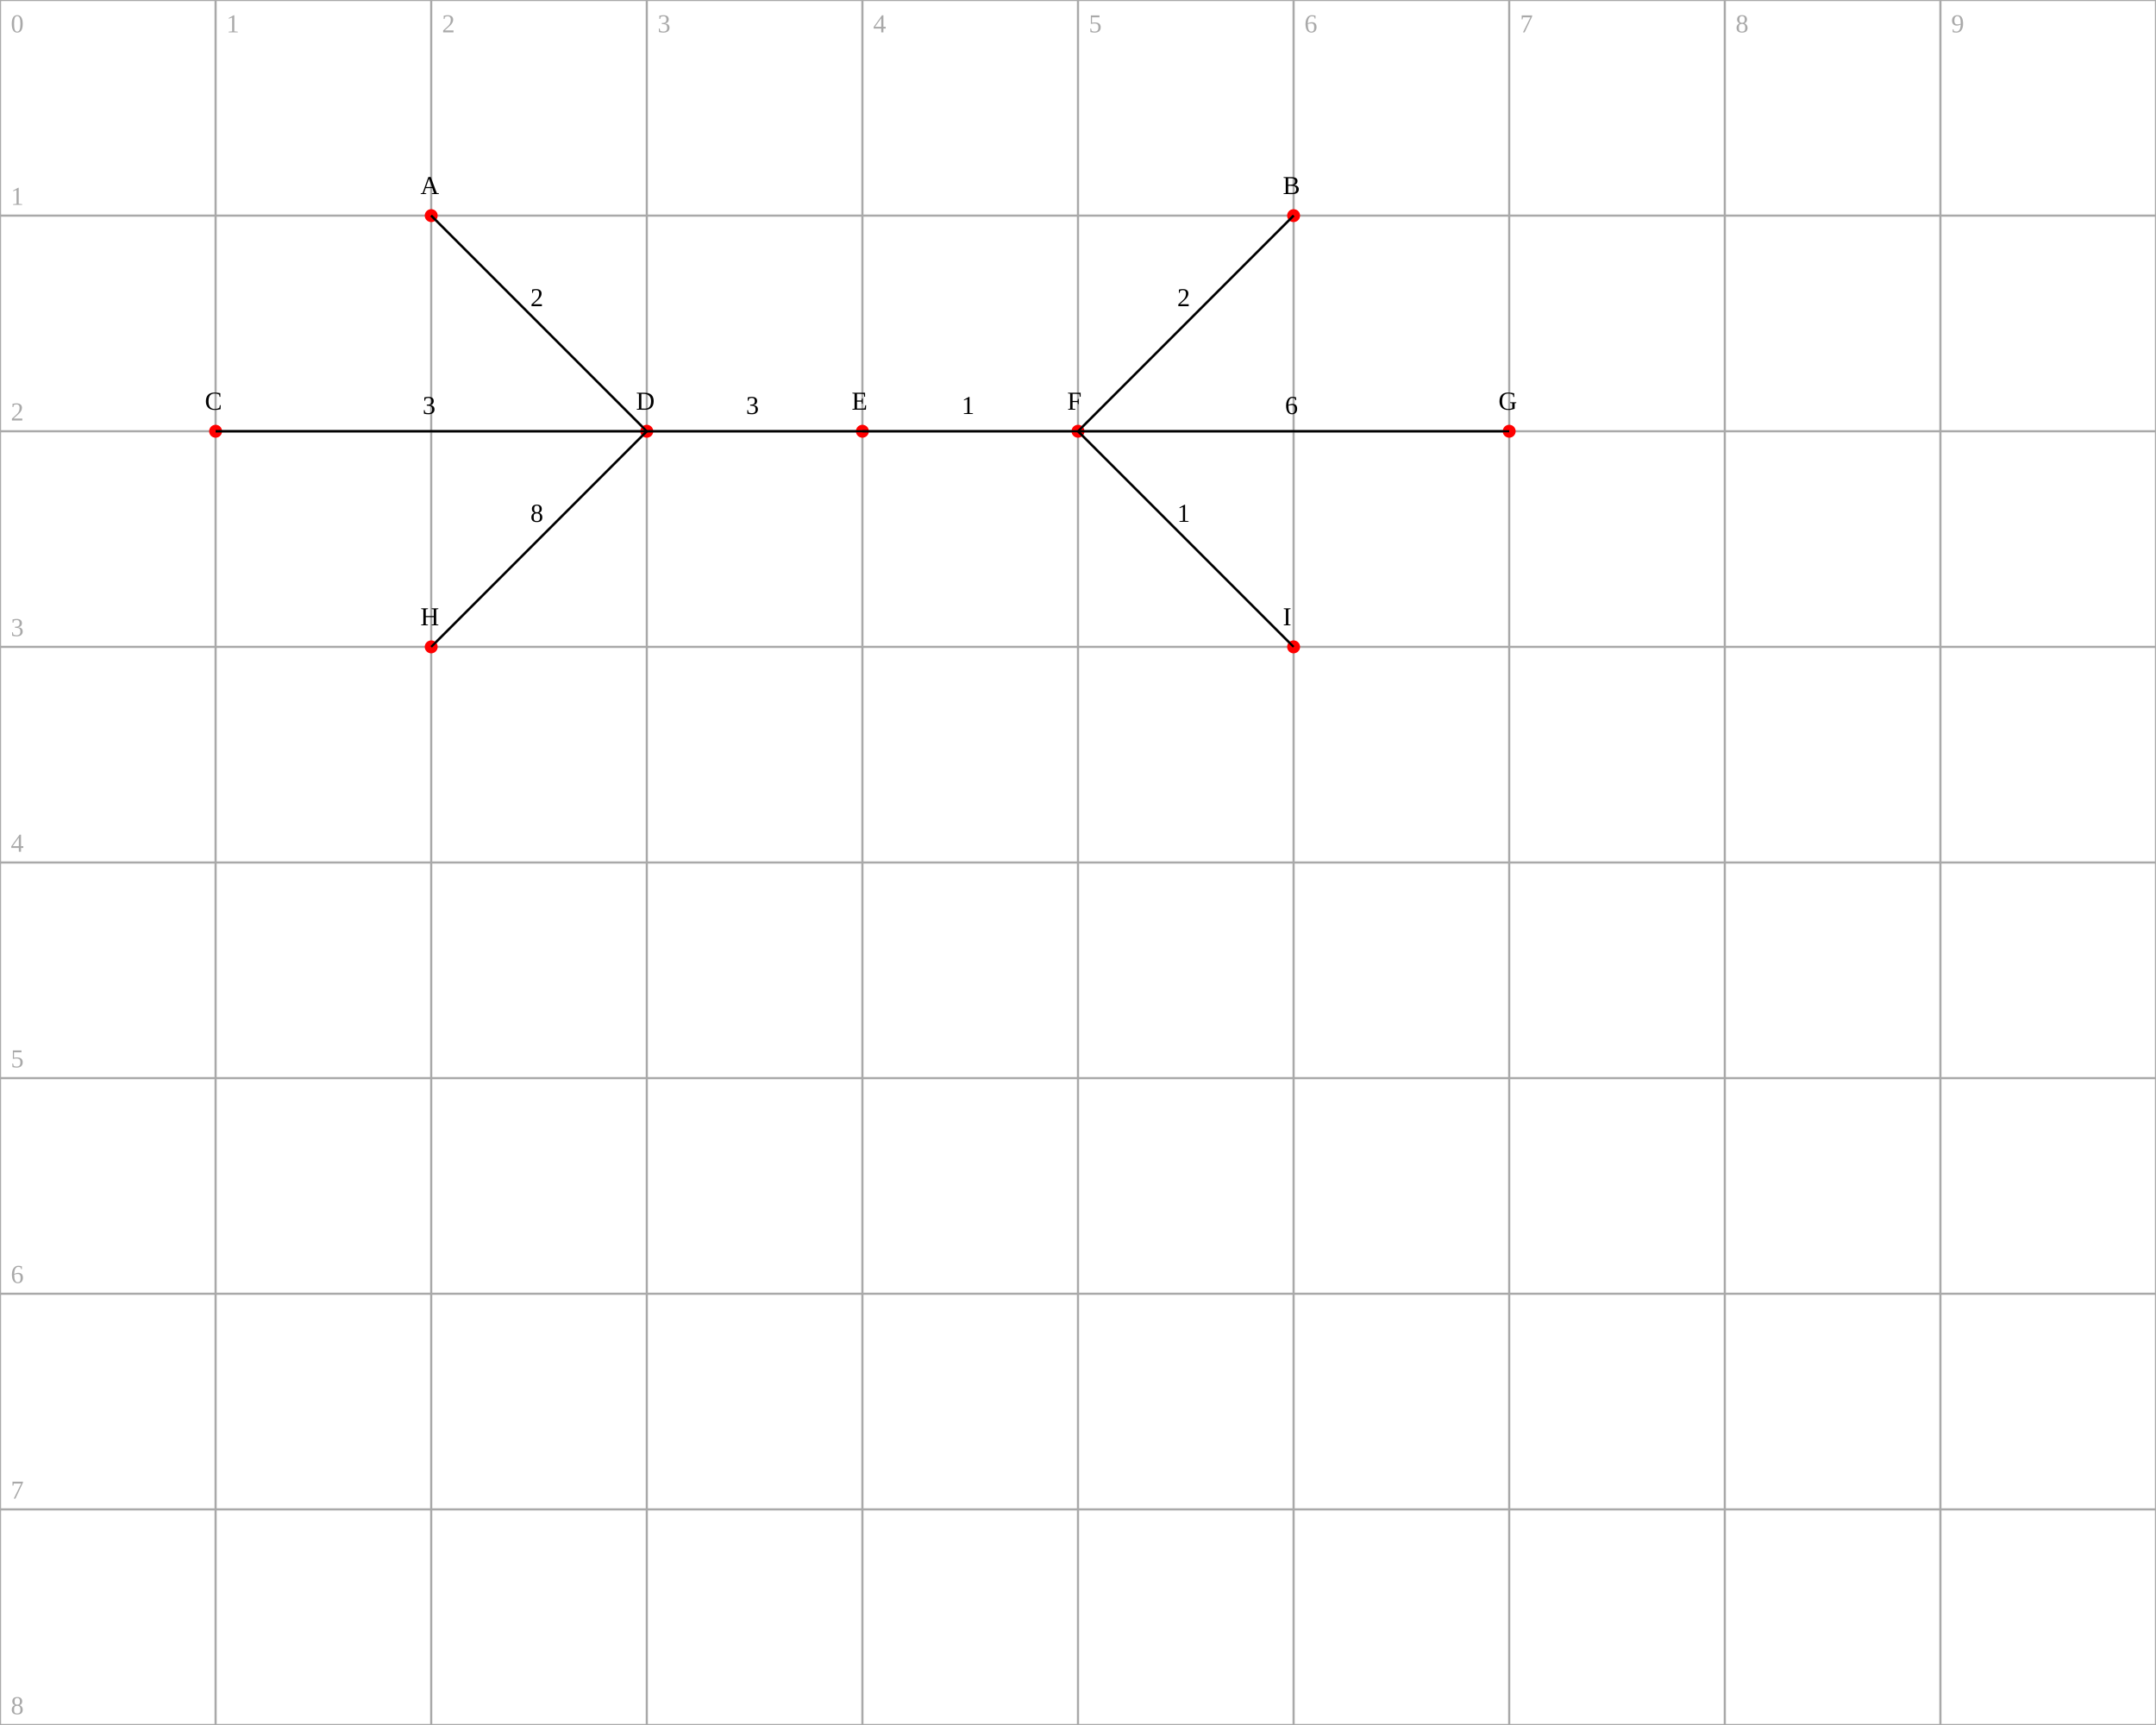
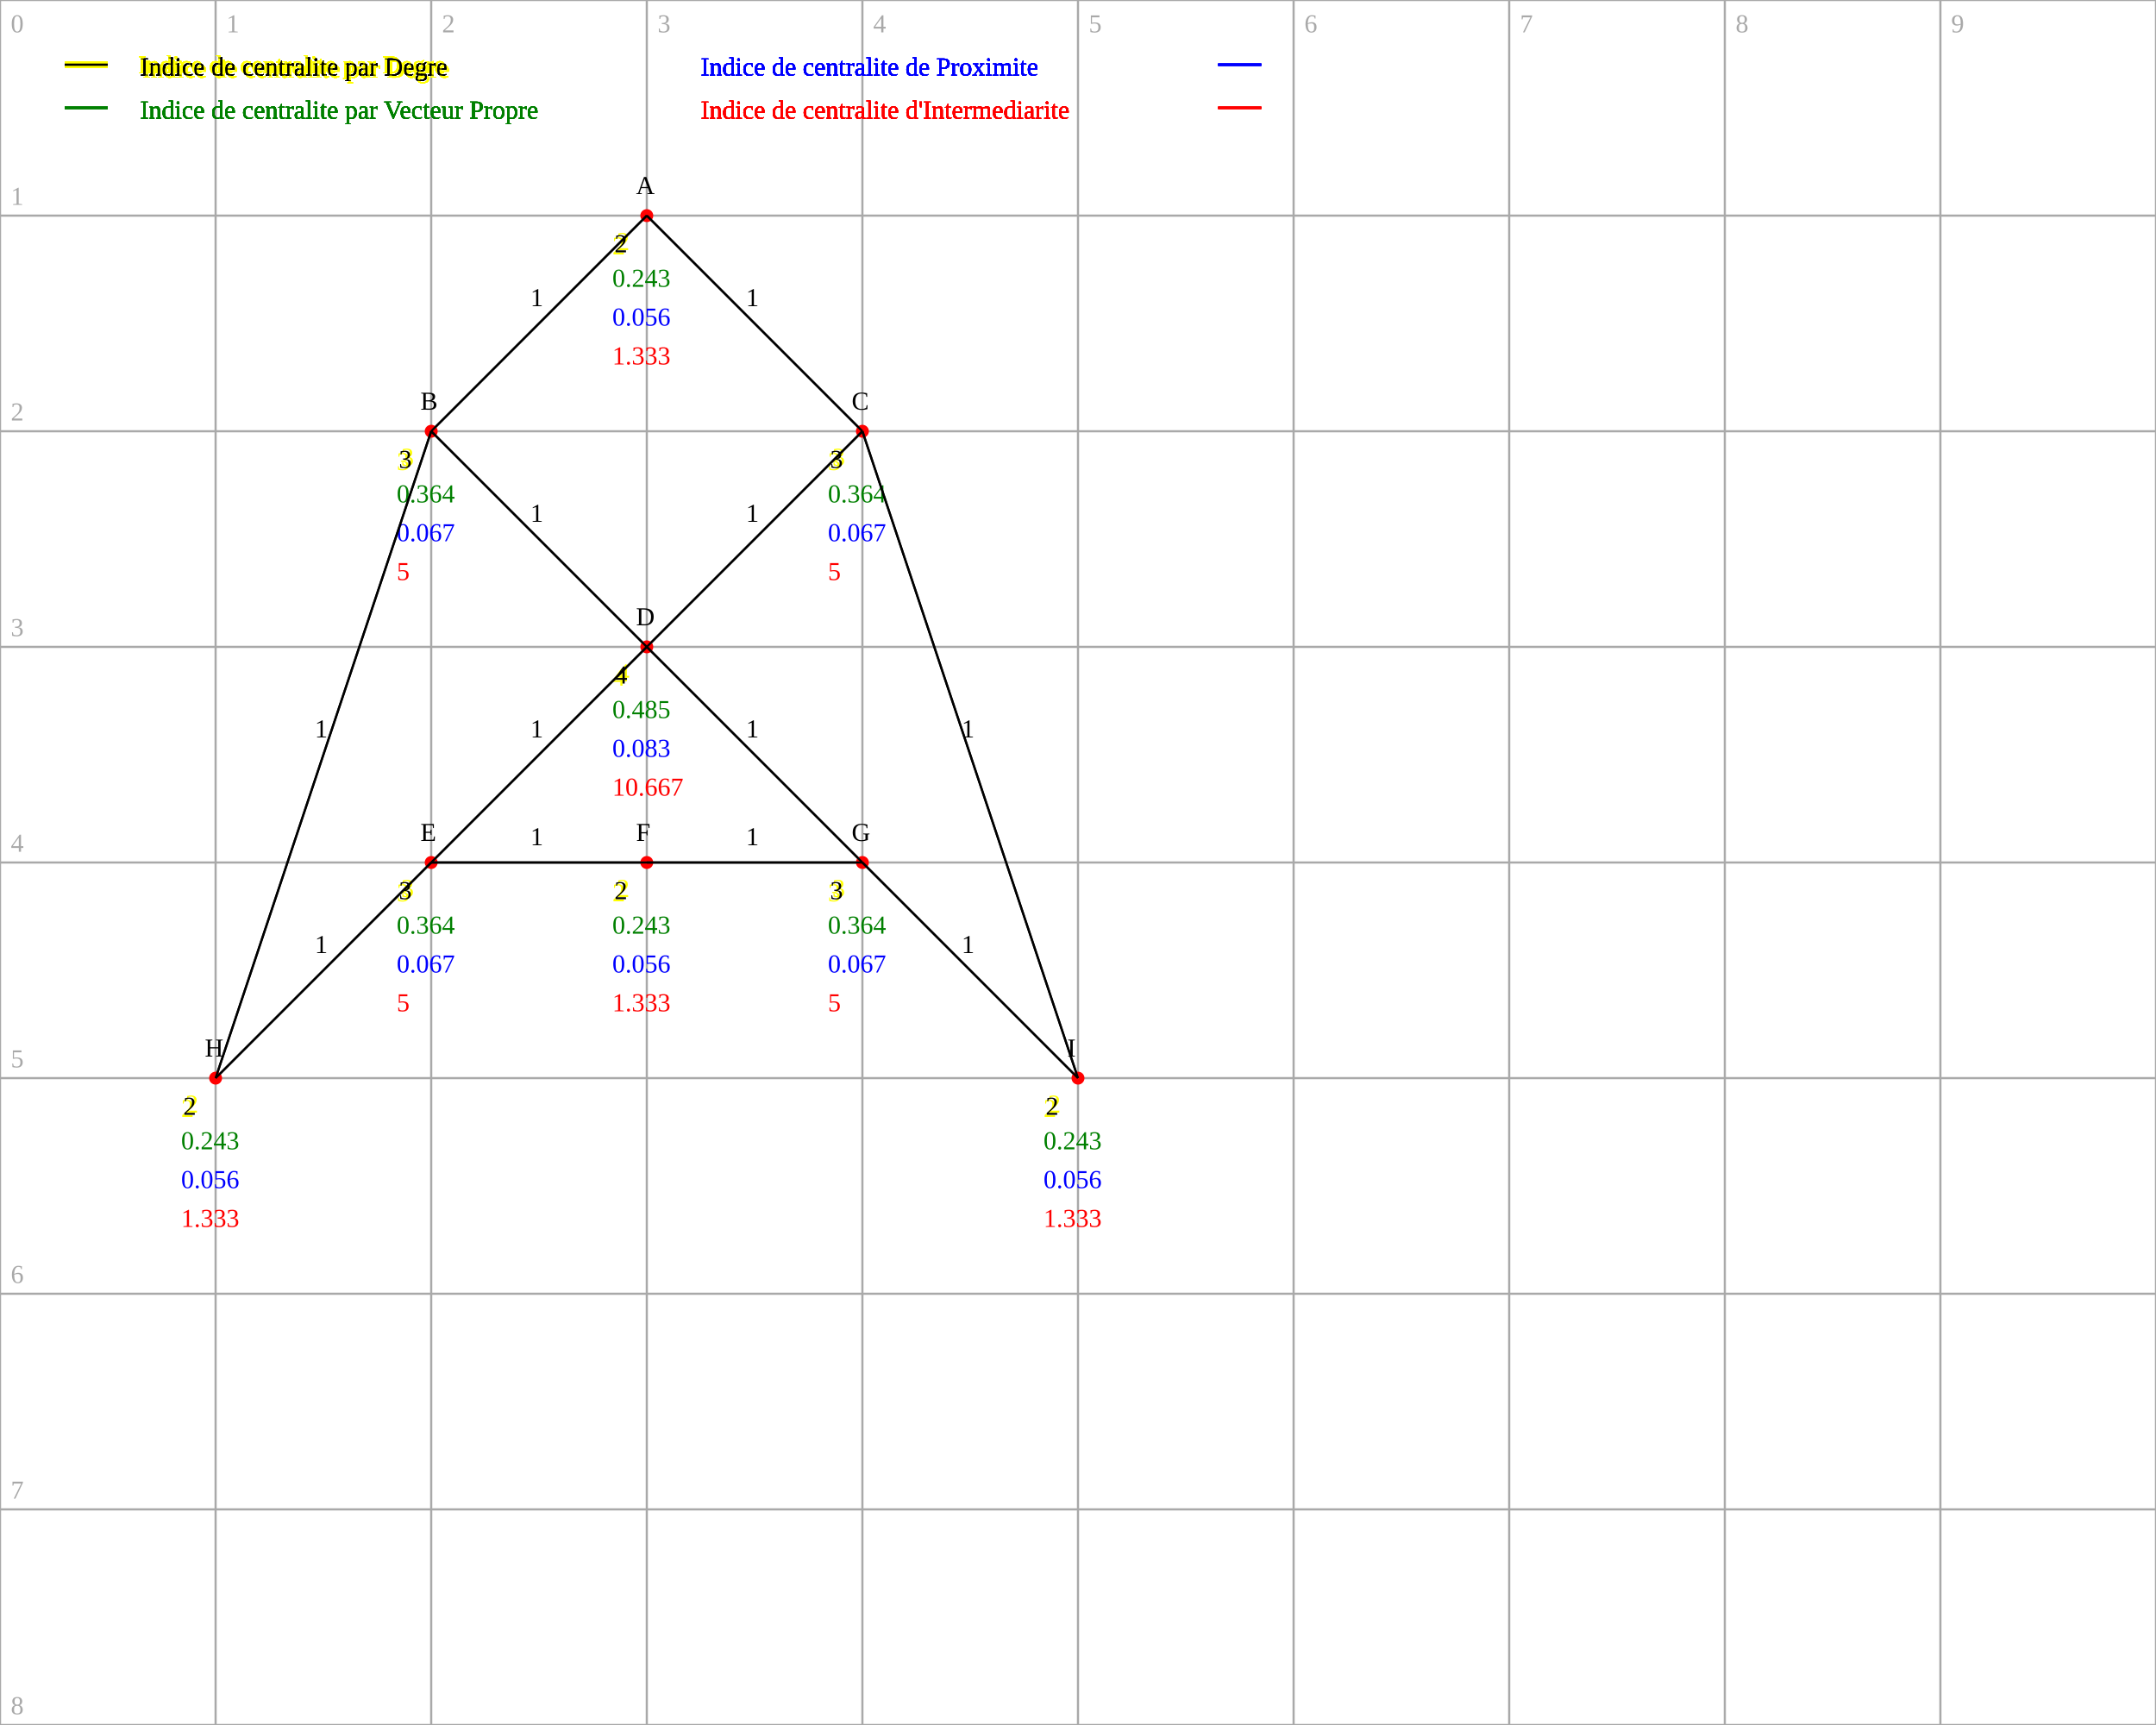
<svg xmlns="http://www.w3.org/2000/svg" version="1.1" width="1000" height="800">
  <line x1="0" y1="0" x2="1000" y2="0" stroke="darkgrey" />
  <text x="5" y="-5" fill="darkgrey">0</text>
  <line x1="0" y1="100" x2="1000" y2="100" stroke="darkgrey" />
  <text x="5" y="95" fill="darkgrey">1</text>
  <line x1="0" y1="200" x2="1000" y2="200" stroke="darkgrey" />
  <text x="5" y="195" fill="darkgrey">2</text>
  <line x1="0" y1="300" x2="1000" y2="300" stroke="darkgrey" />
  <text x="5" y="295" fill="darkgrey">3</text>
  <line x1="0" y1="400" x2="1000" y2="400" stroke="darkgrey" />
  <text x="5" y="395" fill="darkgrey">4</text>
  <line x1="0" y1="500" x2="1000" y2="500" stroke="darkgrey" />
  <text x="5" y="495" fill="darkgrey">5</text>
  <line x1="0" y1="600" x2="1000" y2="600" stroke="darkgrey" />
  <text x="5" y="595" fill="darkgrey">6</text>
  <line x1="0" y1="700" x2="1000" y2="700" stroke="darkgrey" />
  <text x="5" y="695" fill="darkgrey">7</text>
  <line x1="0" y1="800" x2="1000" y2="800" stroke="darkgrey" />
  <text x="5" y="795" fill="darkgrey">8</text>
  <line x1="0" y1="0" x2="0" y2="800" stroke="darkgrey" />
  <text x="5" y="15" fill="darkgrey">0</text>
  <line x1="100" y1="0" x2="100" y2="800" stroke="darkgrey" />
  <text x="105" y="15" fill="darkgrey">1</text>
  <line x1="200" y1="0" x2="200" y2="800" stroke="darkgrey" />
  <text x="205" y="15" fill="darkgrey">2</text>
  <line x1="300" y1="0" x2="300" y2="800" stroke="darkgrey" />
  <text x="305" y="15" fill="darkgrey">3</text>
  <line x1="400" y1="0" x2="400" y2="800" stroke="darkgrey" />
  <text x="405" y="15" fill="darkgrey">4</text>
  <line x1="500" y1="0" x2="500" y2="800" stroke="darkgrey" />
  <text x="505" y="15" fill="darkgrey">5</text>
  <line x1="600" y1="0" x2="600" y2="800" stroke="darkgrey" />
  <text x="605" y="15" fill="darkgrey">6</text>
  <line x1="700" y1="0" x2="700" y2="800" stroke="darkgrey" />
  <text x="705" y="15" fill="darkgrey">7</text>
  <line x1="800" y1="0" x2="800" y2="800" stroke="darkgrey" />
  <text x="805" y="15" fill="darkgrey">8</text>
  <line x1="900" y1="0" x2="900" y2="800" stroke="darkgrey" />
  <text x="905" y="15" fill="darkgrey">9</text>
  <line x1="1000" y1="0" x2="1000" y2="800" stroke="darkgrey" />
  <text x="1005" y="15" fill="darkgrey">10</text>
-   <circle cx="200" cy="100" r="3" fill="red" />
-   <text x="195" y="90" fill="black">A</text>
-   <line x1="200" y1="100" x2="300" y2="200" stroke="black" />
-   <text x="246" y="142" fill="black">2</text>
-   <circle cx="600" cy="100" r="3" fill="red" />
-   <text x="595" y="90" fill="black">B</text>
-   <line x1="600" y1="100" x2="500" y2="200" stroke="black" />
-   <text x="546" y="142" fill="black">2</text>
-   <circle cx="100" cy="200" r="3" fill="red" />
-   <text x="95" y="190" fill="black">C</text>
-   <line x1="100" y1="200" x2="300" y2="200" stroke="black" />
-   <text x="196" y="192" fill="black">3</text>
-   <circle cx="300" cy="200" r="3" fill="red" />
-   <text x="295" y="190" fill="black">D</text>
-   <line x1="300" y1="200" x2="200" y2="100" stroke="black" />
-   <line x1="300" y1="200" x2="100" y2="200" stroke="black" />
-   <line x1="300" y1="200" x2="400" y2="200" stroke="black" />
-   <text x="346" y="192" fill="black">3</text>
-   <line x1="300" y1="200" x2="200" y2="300" stroke="black" />
+   <circle cx="300" cy="100" r="3" fill="red" />
+   <text x="295" y="90" fill="black">A</text>
+   <text x="286" y="116" fill="yellow">2</text>
+   <text x="284" y="118" fill="yellow">2</text>
+   <text x="285" y="117" fill="black">2</text>
+   <line x1="30" y1="31" x2="50" y2="31" stroke="yellow" />
+   <line x1="30" y1="29" x2="50" y2="29" stroke="yellow" />
+   <line x1="30" y1="30" x2="50" y2="30" stroke="black" />
+   <text x="66" y="36" fill="yellow">Indice de centralite par Degre</text>
+   <text x="64" y="34" fill="yellow">Indice de centralite par Degre</text>
+   <text x="65" y="35" fill="black">Indice de centralite par Degre</text>
+   <text x="284" y="133" fill="green">0.243</text>
+   <line x1="30" y1="50" x2="50" y2="50" stroke="green" />
+   <text x="65" y="55" fill="green">Indice de centralite par Vecteur Propre</text>
+   <text x="284" y="151" fill="blue">0.056</text>
+   <line x1="565" y1="30" x2="585" y2="30" stroke="blue" />
+   <text x="325" y="35" fill="blue">Indice de centralite de Proximite</text>
+   <text x="284" y="169" fill="red">1.333</text>
+   <line x1="565" y1="50" x2="585" y2="50" stroke="red" />
+   <text x="325" y="55" fill="red">Indice de centralite d'Intermediarite</text>
+   <line x1="300" y1="100" x2="200" y2="200" stroke="black" />
+   <text x="246" y="142" fill="black">1</text>
+   <line x1="300" y1="100" x2="400" y2="200" stroke="black" />
+   <text x="346" y="142" fill="black">1</text>
+   <circle cx="200" cy="200" r="3" fill="red" />
+   <text x="195" y="190" fill="black">B</text>
+   <text x="186" y="216" fill="yellow">3</text>
+   <text x="184" y="218" fill="yellow">3</text>
+   <text x="185" y="217" fill="black">3</text>
+   <line x1="30" y1="31" x2="50" y2="31" stroke="yellow" />
+   <line x1="30" y1="29" x2="50" y2="29" stroke="yellow" />
+   <line x1="30" y1="30" x2="50" y2="30" stroke="black" />
+   <text x="66" y="36" fill="yellow">Indice de centralite par Degre</text>
+   <text x="64" y="34" fill="yellow">Indice de centralite par Degre</text>
+   <text x="65" y="35" fill="black">Indice de centralite par Degre</text>
+   <text x="184" y="233" fill="green">0.364</text>
+   <line x1="30" y1="50" x2="50" y2="50" stroke="green" />
+   <text x="65" y="55" fill="green">Indice de centralite par Vecteur Propre</text>
+   <text x="184" y="251" fill="blue">0.067</text>
+   <line x1="565" y1="30" x2="585" y2="30" stroke="blue" />
+   <text x="325" y="35" fill="blue">Indice de centralite de Proximite</text>
+   <text x="184" y="269" fill="red">5</text>
+   <line x1="565" y1="50" x2="585" y2="50" stroke="red" />
+   <text x="325" y="55" fill="red">Indice de centralite d'Intermediarite</text>
+   <line x1="200" y1="200" x2="300" y2="100" stroke="black" />
+   <line x1="200" y1="200" x2="300" y2="300" stroke="black" />
+   <text x="246" y="242" fill="black">1</text>
+   <line x1="200" y1="200" x2="100" y2="500" stroke="black" />
+   <text x="146" y="342" fill="black">1</text>
  <circle cx="400" cy="200" r="3" fill="red" />
-   <text x="395" y="190" fill="black">E</text>
-   <line x1="400" y1="200" x2="300" y2="200" stroke="black" />
-   <line x1="400" y1="200" x2="500" y2="200" stroke="black" />
-   <text x="446" y="192" fill="black">1</text>
-   <circle cx="500" cy="200" r="3" fill="red" />
-   <text x="495" y="190" fill="black">F</text>
-   <line x1="500" y1="200" x2="600" y2="100" stroke="black" />
-   <line x1="500" y1="200" x2="400" y2="200" stroke="black" />
-   <line x1="500" y1="200" x2="700" y2="200" stroke="black" />
-   <text x="596" y="192" fill="black">6</text>
-   <line x1="500" y1="200" x2="600" y2="300" stroke="black" />
-   <circle cx="700" cy="200" r="3" fill="red" />
-   <text x="695" y="190" fill="black">G</text>
-   <line x1="700" y1="200" x2="500" y2="200" stroke="black" />
-   <circle cx="200" cy="300" r="3" fill="red" />
-   <text x="195" y="290" fill="black">H</text>
-   <line x1="200" y1="300" x2="300" y2="200" stroke="black" />
-   <text x="246" y="242" fill="black">8</text>
-   <circle cx="600" cy="300" r="3" fill="red" />
-   <text x="595" y="290" fill="black">I</text>
-   <line x1="600" y1="300" x2="500" y2="200" stroke="black" />
-   <text x="546" y="242" fill="black">1</text>
+   <text x="395" y="190" fill="black">C</text>
+   <text x="386" y="216" fill="yellow">3</text>
+   <text x="384" y="218" fill="yellow">3</text>
+   <text x="385" y="217" fill="black">3</text>
+   <line x1="30" y1="31" x2="50" y2="31" stroke="yellow" />
+   <line x1="30" y1="29" x2="50" y2="29" stroke="yellow" />
+   <line x1="30" y1="30" x2="50" y2="30" stroke="black" />
+   <text x="66" y="36" fill="yellow">Indice de centralite par Degre</text>
+   <text x="64" y="34" fill="yellow">Indice de centralite par Degre</text>
+   <text x="65" y="35" fill="black">Indice de centralite par Degre</text>
+   <text x="384" y="233" fill="green">0.364</text>
+   <line x1="30" y1="50" x2="50" y2="50" stroke="green" />
+   <text x="65" y="55" fill="green">Indice de centralite par Vecteur Propre</text>
+   <text x="384" y="251" fill="blue">0.067</text>
+   <line x1="565" y1="30" x2="585" y2="30" stroke="blue" />
+   <text x="325" y="35" fill="blue">Indice de centralite de Proximite</text>
+   <text x="384" y="269" fill="red">5</text>
+   <line x1="565" y1="50" x2="585" y2="50" stroke="red" />
+   <text x="325" y="55" fill="red">Indice de centralite d'Intermediarite</text>
+   <line x1="400" y1="200" x2="300" y2="100" stroke="black" />
+   <line x1="400" y1="200" x2="300" y2="300" stroke="black" />
+   <text x="346" y="242" fill="black">1</text>
+   <line x1="400" y1="200" x2="500" y2="500" stroke="black" />
+   <text x="446" y="342" fill="black">1</text>
+   <circle cx="300" cy="300" r="3" fill="red" />
+   <text x="295" y="290" fill="black">D</text>
+   <text x="286" y="316" fill="yellow">4</text>
+   <text x="284" y="318" fill="yellow">4</text>
+   <text x="285" y="317" fill="black">4</text>
+   <line x1="30" y1="31" x2="50" y2="31" stroke="yellow" />
+   <line x1="30" y1="29" x2="50" y2="29" stroke="yellow" />
+   <line x1="30" y1="30" x2="50" y2="30" stroke="black" />
+   <text x="66" y="36" fill="yellow">Indice de centralite par Degre</text>
+   <text x="64" y="34" fill="yellow">Indice de centralite par Degre</text>
+   <text x="65" y="35" fill="black">Indice de centralite par Degre</text>
+   <text x="284" y="333" fill="green">0.485</text>
+   <line x1="30" y1="50" x2="50" y2="50" stroke="green" />
+   <text x="65" y="55" fill="green">Indice de centralite par Vecteur Propre</text>
+   <text x="284" y="351" fill="blue">0.083</text>
+   <line x1="565" y1="30" x2="585" y2="30" stroke="blue" />
+   <text x="325" y="35" fill="blue">Indice de centralite de Proximite</text>
+   <text x="284" y="369" fill="red">10.667</text>
+   <line x1="565" y1="50" x2="585" y2="50" stroke="red" />
+   <text x="325" y="55" fill="red">Indice de centralite d'Intermediarite</text>
+   <line x1="300" y1="300" x2="200" y2="200" stroke="black" />
+   <line x1="300" y1="300" x2="400" y2="200" stroke="black" />
+   <line x1="300" y1="300" x2="200" y2="400" stroke="black" />
+   <text x="246" y="342" fill="black">1</text>
+   <line x1="300" y1="300" x2="400" y2="400" stroke="black" />
+   <text x="346" y="342" fill="black">1</text>
+   <circle cx="200" cy="400" r="3" fill="red" />
+   <text x="195" y="390" fill="black">E</text>
+   <text x="186" y="416" fill="yellow">3</text>
+   <text x="184" y="418" fill="yellow">3</text>
+   <text x="185" y="417" fill="black">3</text>
+   <line x1="30" y1="31" x2="50" y2="31" stroke="yellow" />
+   <line x1="30" y1="29" x2="50" y2="29" stroke="yellow" />
+   <line x1="30" y1="30" x2="50" y2="30" stroke="black" />
+   <text x="66" y="36" fill="yellow">Indice de centralite par Degre</text>
+   <text x="64" y="34" fill="yellow">Indice de centralite par Degre</text>
+   <text x="65" y="35" fill="black">Indice de centralite par Degre</text>
+   <text x="184" y="433" fill="green">0.364</text>
+   <line x1="30" y1="50" x2="50" y2="50" stroke="green" />
+   <text x="65" y="55" fill="green">Indice de centralite par Vecteur Propre</text>
+   <text x="184" y="451" fill="blue">0.067</text>
+   <line x1="565" y1="30" x2="585" y2="30" stroke="blue" />
+   <text x="325" y="35" fill="blue">Indice de centralite de Proximite</text>
+   <text x="184" y="469" fill="red">5</text>
+   <line x1="565" y1="50" x2="585" y2="50" stroke="red" />
+   <text x="325" y="55" fill="red">Indice de centralite d'Intermediarite</text>
+   <line x1="200" y1="400" x2="300" y2="300" stroke="black" />
+   <line x1="200" y1="400" x2="300" y2="400" stroke="black" />
+   <text x="246" y="392" fill="black">1</text>
+   <line x1="200" y1="400" x2="100" y2="500" stroke="black" />
+   <text x="146" y="442" fill="black">1</text>
+   <circle cx="300" cy="400" r="3" fill="red" />
+   <text x="295" y="390" fill="black">F</text>
+   <text x="286" y="416" fill="yellow">2</text>
+   <text x="284" y="418" fill="yellow">2</text>
+   <text x="285" y="417" fill="black">2</text>
+   <line x1="30" y1="31" x2="50" y2="31" stroke="yellow" />
+   <line x1="30" y1="29" x2="50" y2="29" stroke="yellow" />
+   <line x1="30" y1="30" x2="50" y2="30" stroke="black" />
+   <text x="66" y="36" fill="yellow">Indice de centralite par Degre</text>
+   <text x="64" y="34" fill="yellow">Indice de centralite par Degre</text>
+   <text x="65" y="35" fill="black">Indice de centralite par Degre</text>
+   <text x="284" y="433" fill="green">0.243</text>
+   <line x1="30" y1="50" x2="50" y2="50" stroke="green" />
+   <text x="65" y="55" fill="green">Indice de centralite par Vecteur Propre</text>
+   <text x="284" y="451" fill="blue">0.056</text>
+   <line x1="565" y1="30" x2="585" y2="30" stroke="blue" />
+   <text x="325" y="35" fill="blue">Indice de centralite de Proximite</text>
+   <text x="284" y="469" fill="red">1.333</text>
+   <line x1="565" y1="50" x2="585" y2="50" stroke="red" />
+   <text x="325" y="55" fill="red">Indice de centralite d'Intermediarite</text>
+   <line x1="300" y1="400" x2="200" y2="400" stroke="black" />
+   <line x1="300" y1="400" x2="400" y2="400" stroke="black" />
+   <text x="346" y="392" fill="black">1</text>
+   <circle cx="400" cy="400" r="3" fill="red" />
+   <text x="395" y="390" fill="black">G</text>
+   <text x="386" y="416" fill="yellow">3</text>
+   <text x="384" y="418" fill="yellow">3</text>
+   <text x="385" y="417" fill="black">3</text>
+   <line x1="30" y1="31" x2="50" y2="31" stroke="yellow" />
+   <line x1="30" y1="29" x2="50" y2="29" stroke="yellow" />
+   <line x1="30" y1="30" x2="50" y2="30" stroke="black" />
+   <text x="66" y="36" fill="yellow">Indice de centralite par Degre</text>
+   <text x="64" y="34" fill="yellow">Indice de centralite par Degre</text>
+   <text x="65" y="35" fill="black">Indice de centralite par Degre</text>
+   <text x="384" y="433" fill="green">0.364</text>
+   <line x1="30" y1="50" x2="50" y2="50" stroke="green" />
+   <text x="65" y="55" fill="green">Indice de centralite par Vecteur Propre</text>
+   <text x="384" y="451" fill="blue">0.067</text>
+   <line x1="565" y1="30" x2="585" y2="30" stroke="blue" />
+   <text x="325" y="35" fill="blue">Indice de centralite de Proximite</text>
+   <text x="384" y="469" fill="red">5</text>
+   <line x1="565" y1="50" x2="585" y2="50" stroke="red" />
+   <text x="325" y="55" fill="red">Indice de centralite d'Intermediarite</text>
+   <line x1="400" y1="400" x2="300" y2="300" stroke="black" />
+   <line x1="400" y1="400" x2="300" y2="400" stroke="black" />
+   <line x1="400" y1="400" x2="500" y2="500" stroke="black" />
+   <text x="446" y="442" fill="black">1</text>
+   <circle cx="100" cy="500" r="3" fill="red" />
+   <text x="95" y="490" fill="black">H</text>
+   <text x="86" y="516" fill="yellow">2</text>
+   <text x="84" y="518" fill="yellow">2</text>
+   <text x="85" y="517" fill="black">2</text>
+   <line x1="30" y1="31" x2="50" y2="31" stroke="yellow" />
+   <line x1="30" y1="29" x2="50" y2="29" stroke="yellow" />
+   <line x1="30" y1="30" x2="50" y2="30" stroke="black" />
+   <text x="66" y="36" fill="yellow">Indice de centralite par Degre</text>
+   <text x="64" y="34" fill="yellow">Indice de centralite par Degre</text>
+   <text x="65" y="35" fill="black">Indice de centralite par Degre</text>
+   <text x="84" y="533" fill="green">0.243</text>
+   <line x1="30" y1="50" x2="50" y2="50" stroke="green" />
+   <text x="65" y="55" fill="green">Indice de centralite par Vecteur Propre</text>
+   <text x="84" y="551" fill="blue">0.056</text>
+   <line x1="565" y1="30" x2="585" y2="30" stroke="blue" />
+   <text x="325" y="35" fill="blue">Indice de centralite de Proximite</text>
+   <text x="84" y="569" fill="red">1.333</text>
+   <line x1="565" y1="50" x2="585" y2="50" stroke="red" />
+   <text x="325" y="55" fill="red">Indice de centralite d'Intermediarite</text>
+   <line x1="100" y1="500" x2="200" y2="200" stroke="black" />
+   <line x1="100" y1="500" x2="200" y2="400" stroke="black" />
+   <circle cx="500" cy="500" r="3" fill="red" />
+   <text x="495" y="490" fill="black">I</text>
+   <text x="486" y="516" fill="yellow">2</text>
+   <text x="484" y="518" fill="yellow">2</text>
+   <text x="485" y="517" fill="black">2</text>
+   <line x1="30" y1="31" x2="50" y2="31" stroke="yellow" />
+   <line x1="30" y1="29" x2="50" y2="29" stroke="yellow" />
+   <line x1="30" y1="30" x2="50" y2="30" stroke="black" />
+   <text x="66" y="36" fill="yellow">Indice de centralite par Degre</text>
+   <text x="64" y="34" fill="yellow">Indice de centralite par Degre</text>
+   <text x="65" y="35" fill="black">Indice de centralite par Degre</text>
+   <text x="484" y="533" fill="green">0.243</text>
+   <line x1="30" y1="50" x2="50" y2="50" stroke="green" />
+   <text x="65" y="55" fill="green">Indice de centralite par Vecteur Propre</text>
+   <text x="484" y="551" fill="blue">0.056</text>
+   <line x1="565" y1="30" x2="585" y2="30" stroke="blue" />
+   <text x="325" y="35" fill="blue">Indice de centralite de Proximite</text>
+   <text x="484" y="569" fill="red">1.333</text>
+   <line x1="565" y1="50" x2="585" y2="50" stroke="red" />
+   <text x="325" y="55" fill="red">Indice de centralite d'Intermediarite</text>
+   <line x1="500" y1="500" x2="400" y2="200" stroke="black" />
+   <line x1="500" y1="500" x2="400" y2="400" stroke="black" />
  <defs>
    <radialGradient id="redball" cx="30%" cy="30%" r="100%" fx="30%" fy="30%">
      <stop offset="0%" style="stop-color:rgb(255,250,250)" />
      <stop offset="3%" style="stop-color:rgb(255,250,250)" />
      <stop offset="7%" style="stop-color:rgb(255,160,160)" />
      <stop offset="70%" style="stop-color:rgb(255,0,0)" />
      <stop offset="100%" style="stop-color:rgb(255,0,0)" />
    </radialGradient>
    <radialGradient id="greenball" cx="30%" cy="30%" r="100%" fx="30%" fy="30%">
      <stop offset="0%" style="stop-color:rgb(250,255,250)" />
      <stop offset="3%" style="stop-color:rgb(250,255,250)" />
      <stop offset="7%" style="stop-color:rgb(160,255,160)" />
      <stop offset="70%" style="stop-color:rgb(0,255,0)" />
      <stop offset="100%" style="stop-color:rgb(0,255,0)" />
    </radialGradient>
    <radialGradient id="blueball" cx="30%" cy="30%" r="100%" fx="30%" fy="30%">
      <stop offset="0%" style="stop-color:rgb(250,250,255)" />
      <stop offset="3%" style="stop-color:rgb(250,250,255)" />
      <stop offset="7%" style="stop-color:rgb(160,160,255)" />
      <stop offset="70%" style="stop-color:rgb(0,0,255)" />
      <stop offset="100%" style="stop-color:rgb(0,255,0)" />
    </radialGradient>
    <radialGradient id="yellowball" cx="30%" cy="30%" r="100%" fx="30%" fy="30%">
      <stop offset="0%" style="stop-color:rgb(255,255,250)" />
      <stop offset="3%" style="stop-color:rgb(255,255,250)" />
      <stop offset="7%" style="stop-color:rgb(255,255,160)" />
      <stop offset="70%" style="stop-color:rgb(255,255,0)" />
      <stop offset="100%" style="stop-color:rgb(255,255,0)" />
    </radialGradient>
    <radialGradient id="greyball" cx="30%" cy="30%" r="100%" fx="30%" fy="30%">
      <stop offset="0%" style="stop-color:rgb(250,250,250)" />
      <stop offset="3%" style="stop-color:rgb(250,250,250)" />
      <stop offset="7%" style="stop-color:rgb(160,160,160)" />
      <stop offset="70%" style="stop-color:rgb(100,100,100)" />
      <stop offset="100%" style="stop-color:rgb(100,100,100)" />
    </radialGradient>
  </defs>
</svg>
